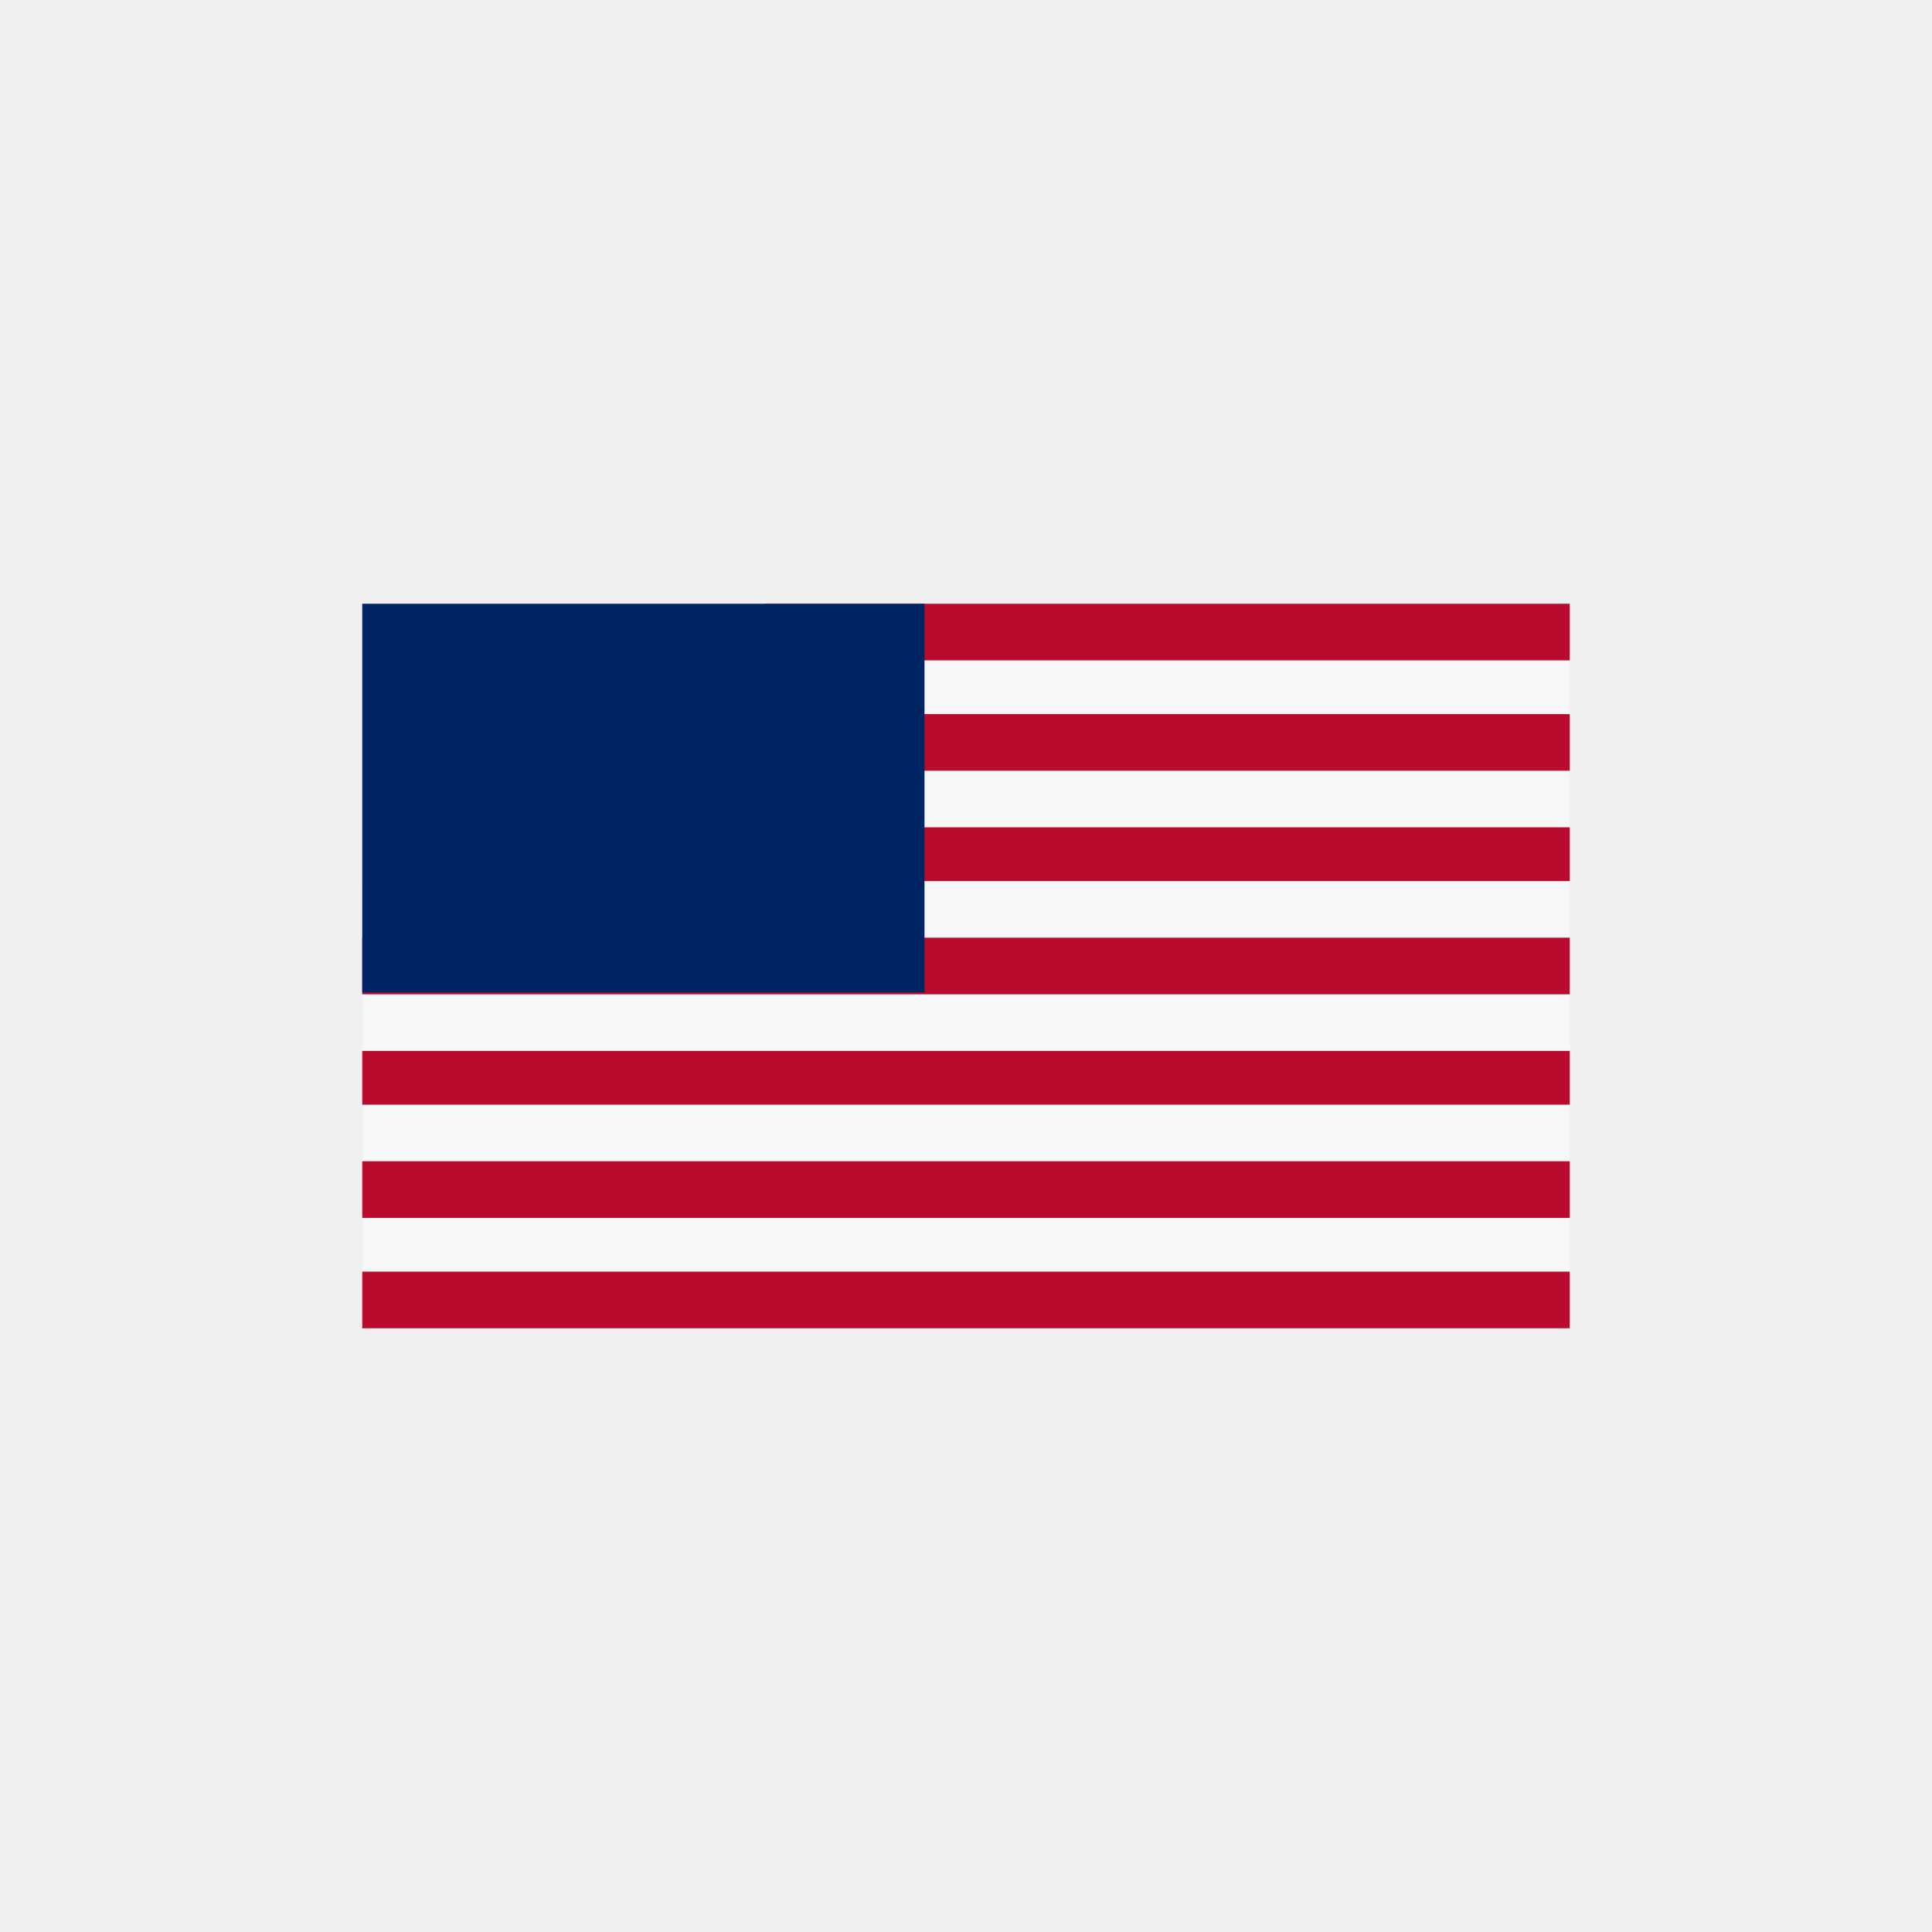
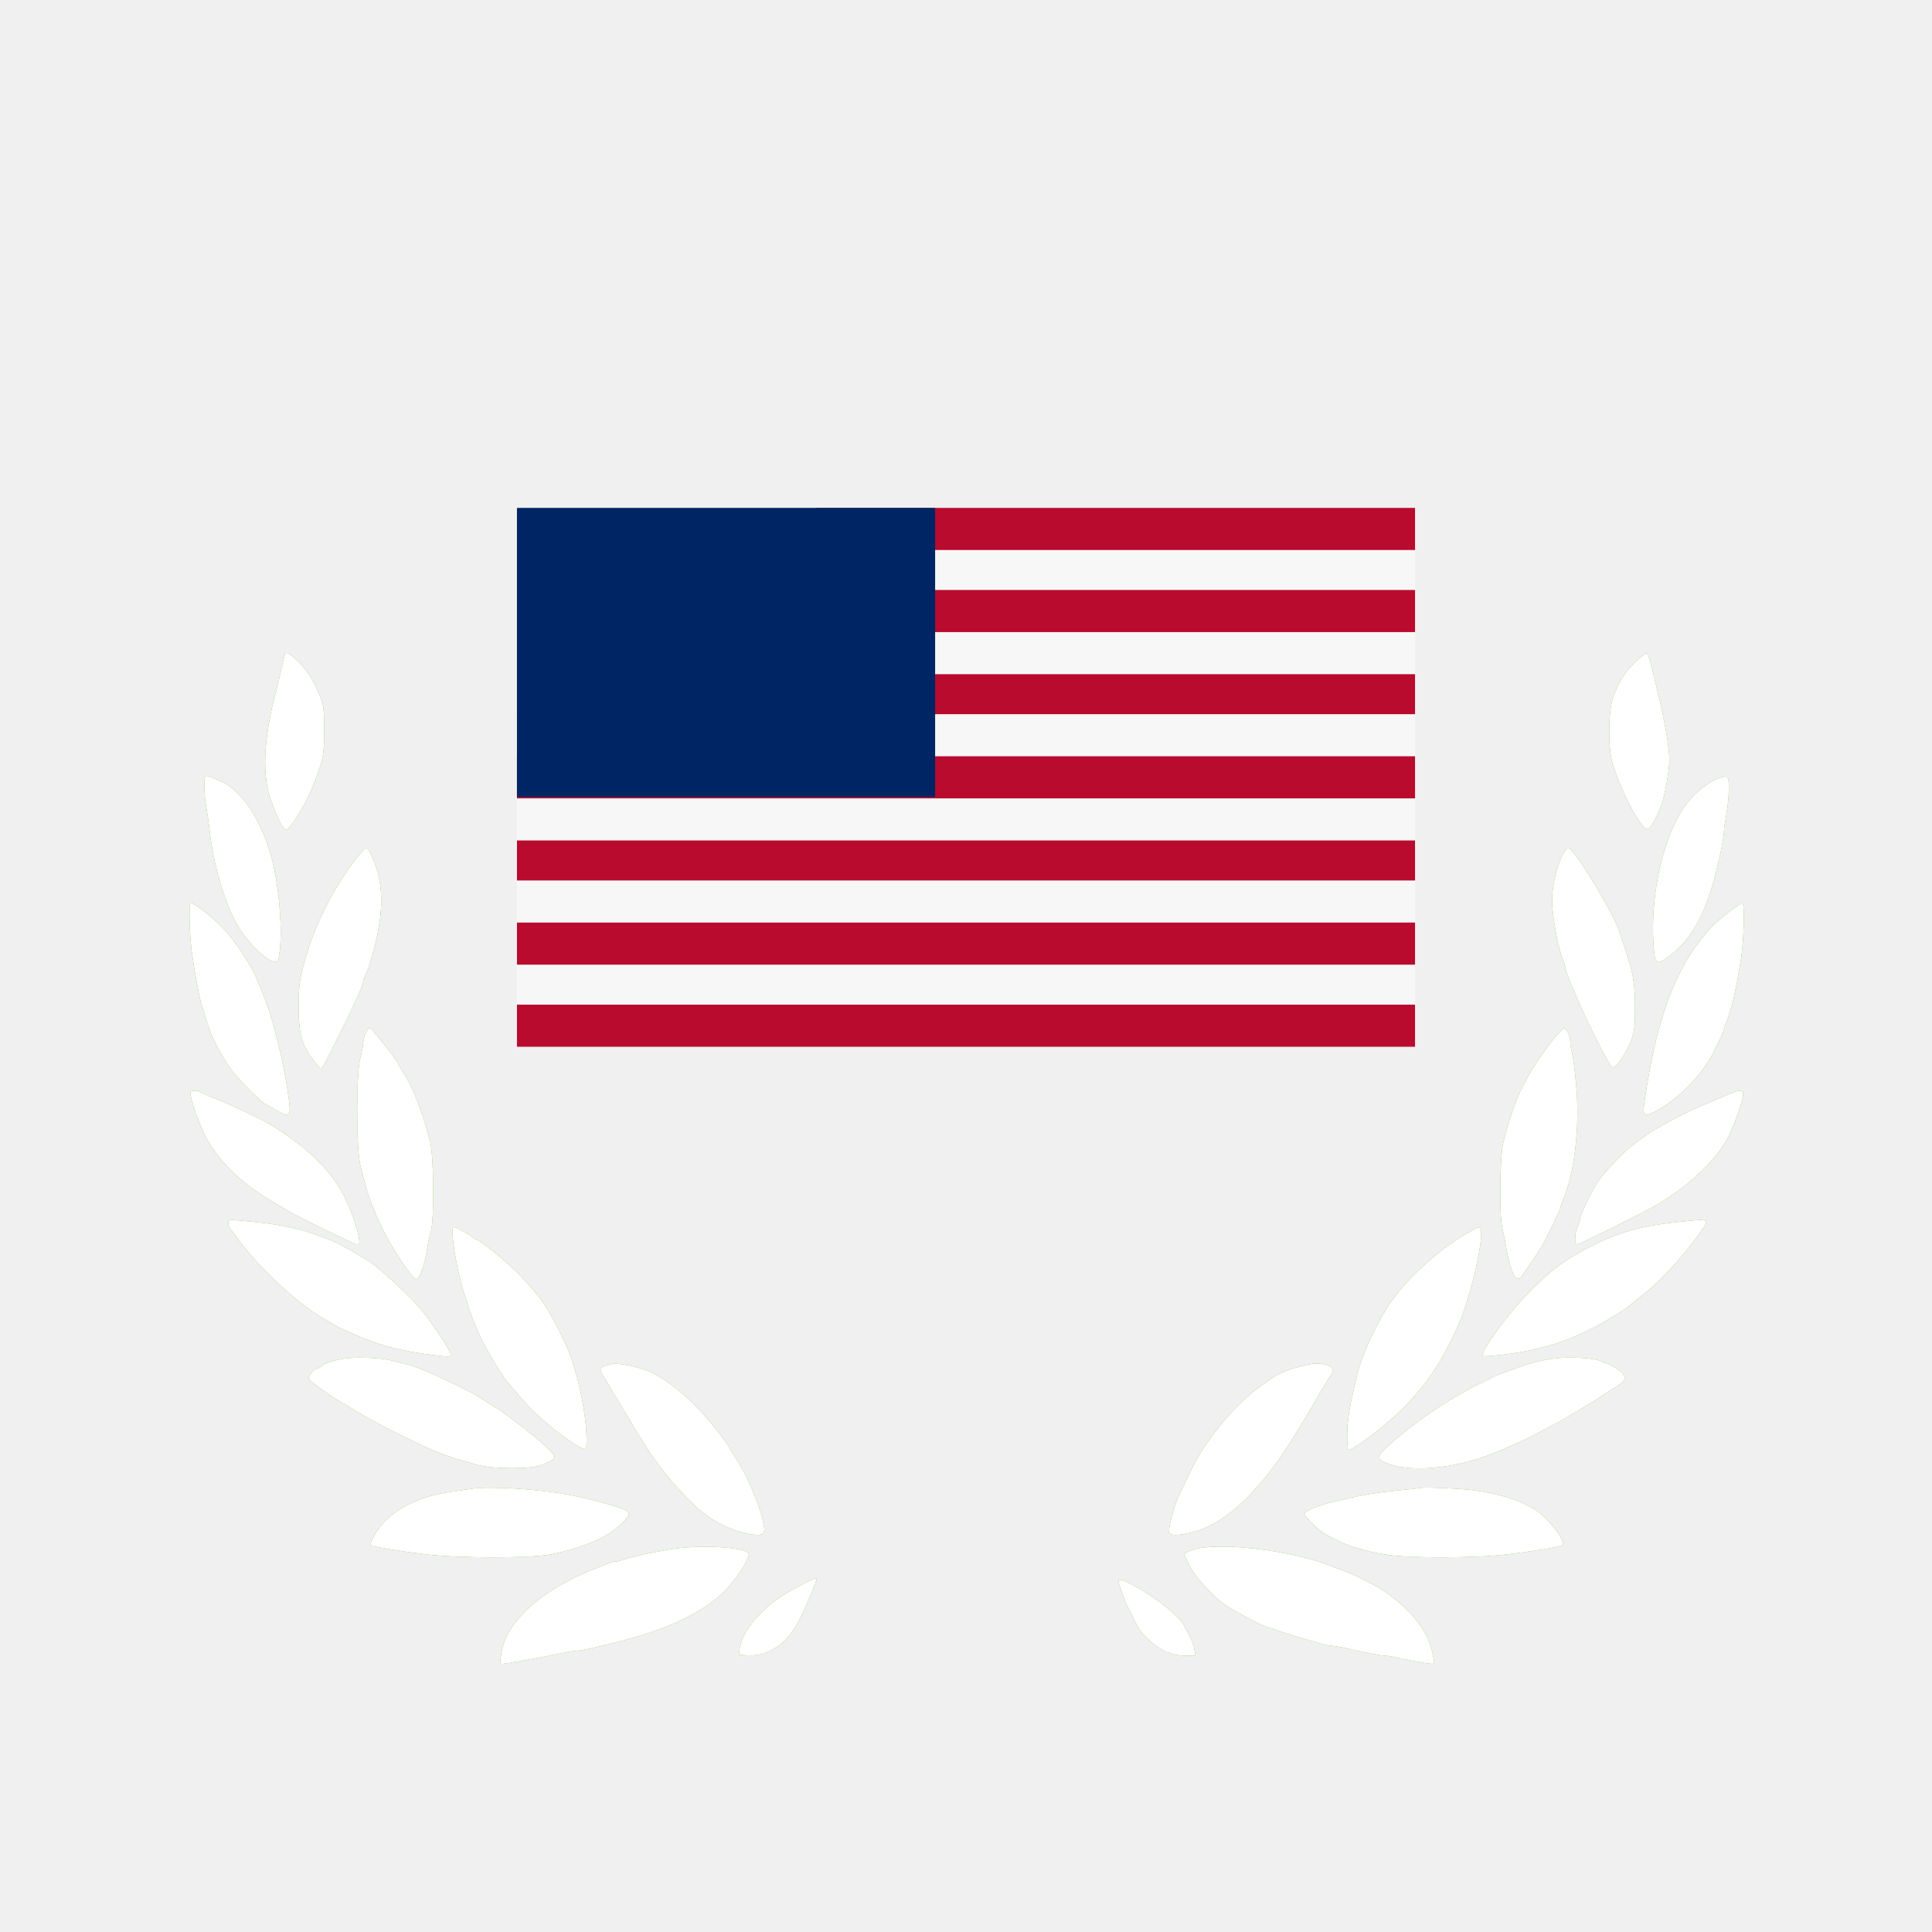
<svg xmlns="http://www.w3.org/2000/svg" width="512" height="512" viewBox="0 0 512 512" fill="none">
-   <rect x="202.667" y="175" width="213.333" height="14.25" fill="#F7F7F7" />
-   <rect x="202.667" y="204.25" width="213.333" height="15" fill="#F7F7F7" />
-   <rect x="96" y="233.5" width="320" height="15" fill="#F7F7F7" />
-   <rect x="96" y="292.75" width="320" height="15" fill="#F7F7F7" />
-   <rect x="96" y="263.5" width="320" height="15" fill="#F7F7F7" />
-   <rect x="96" y="322.75" width="320" height="14.25" fill="#F7F7F7" />
-   <rect x="202.667" y="160" width="213.333" height="15" fill="#B90B2E" />
-   <rect x="202.667" y="189.25" width="213.333" height="15" fill="#B90B2E" />
-   <rect x="202.667" y="219.25" width="213.333" height="14.25" fill="#B90B2E" />
-   <rect x="96" y="278.5" width="320" height="14.25" fill="#B90B2E" />
-   <rect x="96" y="248.5" width="320" height="15" fill="#B90B2E" />
-   <rect x="96" y="307.75" width="320" height="15" fill="#B90B2E" />
-   <rect x="96" y="337" width="320" height="15" fill="#B90B2E" />
-   <rect x="96" y="160" width="149" height="103" fill="#002564" />
+   <rect x="216.333" y="145.756" width="158.667" height="10.598" fill="#F7F7F7" />
+   <rect x="216.333" y="167.511" width="158.667" height="11.156" fill="#F7F7F7" />
+   <rect x="137" y="189.266" width="238" height="11.156" fill="#F7F7F7" />
+   <rect x="137" y="233.333" width="238" height="11.156" fill="#F7F7F7" />
+   <rect x="137" y="211.578" width="238" height="11.156" fill="#F7F7F7" />
+   <rect x="137" y="255.645" width="238" height="10.598" fill="#F7F7F7" />
+   <rect x="216.333" y="134.6" width="158.667" height="11.156" fill="#B90B2E" />
+   <rect x="216.333" y="156.355" width="158.667" height="11.156" fill="#B90B2E" />
+   <rect x="216.333" y="178.667" width="158.667" height="10.598" fill="#B90B2E" />
+   <rect x="137" y="222.734" width="238" height="10.598" fill="#B90B2E" />
+   <rect x="137" y="200.422" width="238" height="11.156" fill="#B90B2E" />
+   <rect x="137" y="244.489" width="238" height="11.156" fill="#B90B2E" />
+   <rect x="137" y="266.244" width="238" height="11.156" fill="#B90B2E" />
+   <rect x="137" y="134.6" width="110.819" height="76.606" fill="#002564" />
+   <path d="M75.467 173.521C75.379 173.828 74.941 175.579 74.547 177.374C74.153 179.169 73.584 181.621 73.234 182.847C69.775 195.852 69.337 205.572 71.964 212.491C73.934 217.832 75.029 219.803 75.861 219.803C76.912 219.847 81.203 212.885 82.954 208.243C85.756 201.019 85.888 200.362 85.888 193.531C85.931 186.657 85.844 186.35 82.954 180.527C82.078 178.819 80.59 176.805 79.057 175.36C76.561 172.952 75.729 172.558 75.467 173.521Z" fill="#5CA904" />
+   <path d="M75.467 173.521C75.379 173.828 74.941 175.579 74.547 177.374C74.153 179.169 73.584 181.621 73.234 182.847C69.775 195.852 69.337 205.572 71.964 212.491C73.934 217.832 75.029 219.803 75.861 219.803C76.912 219.847 81.203 212.885 82.954 208.243C85.756 201.019 85.888 200.362 85.888 193.531C85.931 186.657 85.844 186.35 82.954 180.527C82.078 178.819 80.59 176.805 79.057 175.36C76.561 172.952 75.729 172.558 75.467 173.521Z" fill="white" />
+   <path d="M433.992 174.835C430.664 177.987 428.913 180.614 427.468 184.905C426.198 188.583 426.111 198.085 427.293 202.113C429.526 209.776 434.999 220.022 436.663 219.715C437.276 219.628 439.027 216.563 440.166 213.717C441.129 211.221 442.399 204.303 442.399 201.457C442.399 198.085 441.129 190.641 439.115 182.629C438.809 181.315 438.152 178.644 437.714 176.761C437.232 174.835 436.707 173.215 436.444 173.127C436.225 173.039 435.13 173.828 433.992 174.835Z" fill="#5CA904" />
+   <path d="M433.992 174.835C430.664 177.987 428.913 180.614 427.468 184.905C426.198 188.583 426.111 198.085 427.293 202.113C429.526 209.776 434.999 220.022 436.663 219.715C437.276 219.628 439.027 216.563 440.166 213.717C441.129 211.221 442.399 204.303 442.399 201.457C442.399 198.085 441.129 190.641 439.115 182.629C438.809 181.315 438.152 178.644 437.714 176.761C437.232 174.835 436.707 173.215 436.444 173.127C436.225 173.039 435.13 173.828 433.992 174.835Z" fill="white" />
+   <path d="M54.449 205.704C54.011 206.142 54.143 211.177 54.624 213.76C54.887 215.074 55.281 217.701 55.5 219.628C56.464 228.429 59.003 237.536 62.243 243.929C64.739 248.921 70.475 254.832 72.883 254.875C73.715 254.875 73.847 254.569 74.153 251.898C74.854 245.155 73.847 233.946 71.832 226.852C69.162 217.263 64.126 209.645 58.916 207.236C55.807 205.835 54.712 205.441 54.449 205.704Z" fill="#5CA904" />
+   <path d="M54.449 205.704C54.011 206.142 54.143 211.177 54.624 213.76C54.887 215.074 55.281 217.701 55.5 219.628C56.464 228.429 59.003 237.536 62.243 243.929C64.739 248.921 70.475 254.832 72.883 254.875C73.715 254.875 73.847 254.569 74.153 251.898C74.854 245.155 73.847 233.946 71.832 226.852C69.162 217.263 64.126 209.645 58.916 207.236C55.807 205.835 54.712 205.441 54.449 205.704Z" fill="white" />
+   <path d="M455.973 206.098C452.163 207.324 447.96 211.046 445.333 215.424C440.166 224.138 437.276 238.587 438.239 250.935C438.59 255.401 438.984 255.751 441.655 253.912C447.96 249.533 451.857 242.703 454.79 231.012C456.017 226.239 456.848 221.817 456.848 220.503C456.848 219.759 457.155 217.657 457.505 215.774C457.856 213.892 458.162 210.87 458.162 209.075C458.162 205.66 457.987 205.441 455.973 206.098Z" fill="#5CA904" />
+   <path d="M455.973 206.098C452.163 207.324 447.96 211.046 445.333 215.424C440.166 224.138 437.276 238.587 438.239 250.935C438.59 255.401 438.984 255.751 441.655 253.912C447.96 249.533 451.857 242.703 454.79 231.012C456.017 226.239 456.848 221.817 456.848 220.503C456.848 219.759 457.155 217.657 457.505 215.774C457.856 213.892 458.162 210.87 458.162 209.075C458.162 205.66 457.987 205.441 455.973 206.098Z" fill="white" />
+   <path d="M94.689 227.159C88.909 234.427 83.567 244.761 81.203 253.124C79.364 259.517 79.145 260.962 79.145 266.741C79.145 274.229 79.977 277.031 83.479 281.541C84.881 283.336 85.012 283.38 85.581 282.636C86.194 281.804 93.156 267.705 94.382 264.946C94.732 264.114 95.302 262.844 95.608 262.188C95.958 261.487 96.221 260.655 96.221 260.261C96.221 259.911 96.484 259.079 96.834 258.466C97.491 257.196 98.367 254.394 99.418 250.278C101.125 243.622 101.475 237.492 100.425 232.545C99.812 229.48 97.754 224.663 97.053 224.663C96.834 224.663 95.783 225.802 94.689 227.159Z" fill="#5CA904" />
+   <path d="M94.689 227.159C88.909 234.427 83.567 244.761 81.203 253.124C79.364 259.517 79.145 260.962 79.145 266.741C79.145 274.229 79.977 277.031 83.479 281.541C84.881 283.336 85.012 283.38 85.581 282.636C86.194 281.804 93.156 267.705 94.382 264.946C94.732 264.114 95.302 262.844 95.608 262.188C95.958 261.487 96.221 260.655 96.221 260.261C96.221 259.911 96.484 259.079 96.834 258.466C97.491 257.196 98.367 254.394 99.418 250.278C101.125 243.622 101.475 237.492 100.425 232.545C99.812 229.48 97.754 224.663 97.053 224.663C96.834 224.663 95.783 225.802 94.689 227.159Z" fill="white" />
+   <path d="M414.507 225.845C412.8 228.429 411.311 234.515 411.311 238.675C411.355 242.878 412.887 251.197 414.201 254.35C414.551 255.138 414.814 256.058 414.814 256.408C414.814 256.758 415.077 257.678 415.427 258.466C415.777 259.254 416.478 261.005 417.003 262.319C419.63 268.887 426.636 282.898 427.293 282.898C428.475 282.898 431.19 278.826 432.503 275.104C433.16 273.265 433.335 271.47 433.292 266.873C433.292 260.655 432.766 257.634 430.708 251.591C430.095 249.884 429.482 247.913 429.263 247.213C427.687 242.09 417.091 224.663 415.514 224.663C415.383 224.663 414.901 225.189 414.507 225.845Z" fill="#5CA904" />
+   <path d="M414.507 225.845C412.8 228.429 411.311 234.515 411.311 238.675C411.355 242.878 412.887 251.197 414.201 254.35C414.551 255.138 414.814 256.058 414.814 256.408C414.814 256.758 415.077 257.678 415.427 258.466C415.777 259.254 416.478 261.005 417.003 262.319C419.63 268.887 426.636 282.898 427.293 282.898C428.475 282.898 431.19 278.826 432.503 275.104C433.16 273.265 433.335 271.47 433.292 266.873C433.292 260.655 432.766 257.634 430.708 251.591C430.095 249.884 429.482 247.913 429.263 247.213C427.687 242.09 417.091 224.663 415.514 224.663C415.383 224.663 414.901 225.189 414.507 225.845Z" fill="white" />
+   <path d="M50.509 239.463C49.983 239.944 50.246 248.526 50.947 253.08C51.778 258.947 52.785 264.158 53.574 266.697C54.712 270.507 55.938 274.185 56.332 274.929C58.303 278.826 58.959 280.008 60.579 282.504C62.55 285.482 69.205 292.225 70.957 292.969C71.482 293.232 72.752 293.932 73.803 294.545C76.517 296.122 77.043 295.771 76.693 292.663C75.948 285.131 72.927 271.864 70.519 265.603C70.168 264.64 69.555 263.063 69.162 262.1C68.373 260.042 67.06 257.196 66.315 255.97C63.25 250.891 61.455 248.483 58.828 245.724C55.763 242.571 50.99 238.937 50.509 239.463Z" fill="#5CA904" />
+   <path d="M50.509 239.463C49.983 239.944 50.246 248.526 50.947 253.08C51.778 258.947 52.785 264.158 53.574 266.697C54.712 270.507 55.938 274.185 56.332 274.929C58.303 278.826 58.959 280.008 60.579 282.504C62.55 285.482 69.205 292.225 70.957 292.969C71.482 293.232 72.752 293.932 73.803 294.545C76.517 296.122 77.043 295.771 76.693 292.663C75.948 285.131 72.927 271.864 70.519 265.603C70.168 264.64 69.555 263.063 69.162 262.1C68.373 260.042 67.06 257.196 66.315 255.97C63.25 250.891 61.455 248.483 58.828 245.724C55.763 242.571 50.99 238.937 50.509 239.463Z" fill="white" />
+   <path d="M458.6 241.389C454.703 244.323 452.82 246.206 450.062 249.884C444.544 257.152 440.472 267.354 437.845 280.271C436.882 285 435.919 290.648 435.656 293.1C435.349 295.859 435.919 296.034 439.203 294.239C444.457 291.349 449.755 286.138 453.214 280.49C454.134 279.001 456.848 273.265 456.848 272.828C456.848 272.609 457.111 271.777 457.461 270.989C458.819 267.836 460.264 261.531 461.446 253.693C462.146 249.052 462.365 239.725 461.796 239.419C461.577 239.288 460.176 240.207 458.6 241.389Z" fill="#5CA904" />
+   <path d="M458.6 241.389C454.703 244.323 452.82 246.206 450.062 249.884C444.544 257.152 440.472 267.354 437.845 280.271C436.882 285 435.919 290.648 435.656 293.1C435.349 295.859 435.919 296.034 439.203 294.239C444.457 291.349 449.755 286.138 453.214 280.49C454.134 279.001 456.848 273.265 456.848 272.828C456.848 272.609 457.111 271.777 457.461 270.989C458.819 267.836 460.264 261.531 461.446 253.693C462.146 249.052 462.365 239.725 461.796 239.419C461.577 239.288 460.176 240.207 458.6 241.389Z" fill="white" />
+   <path d="M96.878 273.878C96.528 274.71 96.221 275.936 96.221 276.593C96.221 277.206 95.871 278.958 95.477 280.446C94.382 284.562 94.382 304.135 95.477 308.732C97.403 316.57 98.323 319.153 101.038 324.933C103.665 330.537 109.226 338.944 110.276 338.944C111.24 338.944 112.466 335.485 113.298 330.406C113.473 329.18 113.867 327.341 114.217 326.246C115.093 323.094 114.961 306.236 113.998 302.602C111.765 294.064 109.532 288.372 106.73 283.993C106.248 283.249 105.679 282.285 105.46 281.804C104.759 280.359 98.673 272.696 98.06 272.477C97.754 272.39 97.228 273.003 96.878 273.878Z" fill="#5CA904" />
+   <path d="M96.878 273.878C96.528 274.71 96.221 275.936 96.221 276.593C96.221 277.206 95.871 278.958 95.477 280.446C94.382 284.562 94.382 304.135 95.477 308.732C97.403 316.57 98.323 319.153 101.038 324.933C103.665 330.537 109.226 338.944 110.276 338.944C111.24 338.944 112.466 335.485 113.298 330.406C113.473 329.18 113.867 327.341 114.217 326.246C115.093 323.094 114.961 306.236 113.998 302.602C111.765 294.064 109.532 288.372 106.73 283.993C106.248 283.249 105.679 282.285 105.46 281.804C104.759 280.359 98.673 272.696 98.06 272.477C97.754 272.39 97.228 273.003 96.878 273.878Z" fill="white" />
+   <path d="M411.399 275.761C408.771 279.045 405.093 284.65 404.261 286.576C404.043 287.058 403.692 287.802 403.473 288.153C401.897 290.824 399.795 296.954 398.35 302.996C397.431 306.937 397.3 322.568 398.175 325.809C398.482 326.903 398.876 328.874 399.095 330.187C399.708 334.216 400.978 338.156 401.766 338.682C402.379 339.032 402.685 338.944 403.211 338.288C404.043 337.193 407.852 331.545 408.509 330.406C409.691 328.392 413.5 320.598 413.5 320.16C413.5 319.897 413.763 319.066 414.113 318.277C417.31 310.746 418.711 298.705 417.704 287.496C417.353 283.643 416.828 279.79 416.609 278.958C416.346 278.126 416.127 276.856 416.127 276.112C416.127 274.667 415.296 272.784 414.551 272.521C414.288 272.434 412.844 273.878 411.399 275.761Z" fill="#5CA904" />
+   <path d="M411.399 275.761C408.771 279.045 405.093 284.65 404.261 286.576C404.043 287.058 403.692 287.802 403.473 288.153C401.897 290.824 399.795 296.954 398.35 302.996C397.431 306.937 397.3 322.568 398.175 325.809C398.482 326.903 398.876 328.874 399.095 330.187C399.708 334.216 400.978 338.156 401.766 338.682C402.379 339.032 402.685 338.944 403.211 338.288C404.043 337.193 407.852 331.545 408.509 330.406C409.691 328.392 413.5 320.598 413.5 320.16C413.5 319.897 413.763 319.066 414.113 318.277C417.31 310.746 418.711 298.705 417.704 287.496C417.353 283.643 416.828 279.79 416.609 278.958C416.346 278.126 416.127 276.856 416.127 276.112C416.127 274.667 415.296 272.784 414.551 272.521C414.288 272.434 412.844 273.878 411.399 275.761Z" fill="white" />
+   <path d="M50.509 289.379C50.115 289.992 51.997 295.859 53.88 299.975C56.989 306.849 63.688 313.549 72.445 318.584C74.328 319.679 76.167 320.773 76.517 320.992C79.32 322.656 93.857 329.749 94.513 329.749C95.258 329.749 95.346 329.53 95.126 328.085C94.645 325.239 93.55 322.043 91.536 317.708C88.296 310.659 81.378 303.872 71.482 297.917C69.205 296.56 61.192 292.794 57.252 291.218C55.938 290.736 54.274 289.992 53.617 289.641C52.216 288.941 50.859 288.853 50.509 289.379Z" fill="#5CA904" />
+   <path d="M50.509 289.379C50.115 289.992 51.997 295.859 53.88 299.975C56.989 306.849 63.688 313.549 72.445 318.584C74.328 319.679 76.167 320.773 76.517 320.992C79.32 322.656 93.857 329.749 94.513 329.749C95.258 329.749 95.346 329.53 95.126 328.085C94.645 325.239 93.55 322.043 91.536 317.708C88.296 310.659 81.378 303.872 71.482 297.917C69.205 296.56 61.192 292.794 57.252 291.218C55.938 290.736 54.274 289.992 53.617 289.641C52.216 288.941 50.859 288.853 50.509 289.379Z" fill="white" />
+   <path d="M458.6 289.773C457.768 290.167 456.41 290.736 455.666 291.043C452.426 292.4 451.069 292.969 449.711 293.538C447.61 294.458 442.311 297.173 440.604 298.18C439.772 298.705 438.809 299.231 438.458 299.406C437.845 299.668 436.444 300.675 432.547 303.565C430.139 305.404 424.885 310.965 423.352 313.33C421.644 316.044 418.755 322.043 418.755 322.919C418.755 323.225 418.448 324.232 418.098 325.064C417.222 327.122 417.222 329.749 418.054 329.749C418.579 329.749 434.649 321.78 438.458 319.635C446.471 315.081 453.608 308.688 457.155 302.821C459.344 299.231 462.453 290.386 461.884 289.466C461.49 288.853 460.395 288.985 458.6 289.773Z" fill="#5CA904" />
+   <path d="M458.6 289.773C457.768 290.167 456.41 290.736 455.666 291.043C452.426 292.4 451.069 292.969 449.711 293.538C447.61 294.458 442.311 297.173 440.604 298.18C439.772 298.705 438.809 299.231 438.458 299.406C437.845 299.668 436.444 300.675 432.547 303.565C430.139 305.404 424.885 310.965 423.352 313.33C421.644 316.044 418.755 322.043 418.755 322.919C418.755 323.225 418.448 324.232 418.098 325.064C417.222 327.122 417.222 329.749 418.054 329.749C418.579 329.749 434.649 321.78 438.458 319.635C446.471 315.081 453.608 308.688 457.155 302.821C459.344 299.231 462.453 290.386 461.884 289.466C461.49 288.853 460.395 288.985 458.6 289.773Z" fill="white" />
+   <path d="M60.579 323.576C60.317 323.97 60.711 325.415 61.149 325.809C61.28 325.94 61.893 326.728 62.506 327.56C67.848 335.223 78.225 345.031 85.494 349.278C86.676 349.978 88.077 350.767 88.559 351.073C89.04 351.38 89.872 351.817 90.442 352.08C91.011 352.299 92.456 352.956 93.725 353.525C100.118 356.459 106.204 358.035 114.611 359.086C119.34 359.655 119.428 359.655 119.428 358.867C119.428 357.991 114.874 351.073 111.765 347.264C108.306 343.06 99.067 334.653 96.659 333.559C96.309 333.384 95.433 332.858 94.689 332.377C92.806 331.194 88.296 328.83 87.026 328.436C86.413 328.217 84.881 327.648 83.567 327.166C79.977 325.809 74.635 324.626 69.512 324.057C61.324 323.181 60.842 323.138 60.579 323.576Z" fill="#5CA904" />
+   <path d="M60.579 323.576C60.317 323.97 60.711 325.415 61.149 325.809C61.28 325.94 61.893 326.728 62.506 327.56C67.848 335.223 78.225 345.031 85.494 349.278C86.676 349.978 88.077 350.767 88.559 351.073C89.04 351.38 89.872 351.817 90.442 352.08C91.011 352.299 92.456 352.956 93.725 353.525C100.118 356.459 106.204 358.035 114.611 359.086C119.34 359.655 119.428 359.655 119.428 358.867C119.428 357.991 114.874 351.073 111.765 347.264C108.306 343.06 99.067 334.653 96.659 333.559C96.309 333.384 95.433 332.858 94.689 332.377C92.806 331.194 88.296 328.83 87.026 328.436C86.413 328.217 84.881 327.648 83.567 327.166C79.977 325.809 74.635 324.626 69.512 324.057C61.324 323.181 60.842 323.138 60.579 323.576Z" fill="white" />
+   <path d="M448.529 323.444C436.05 324.583 430.27 326.027 422.038 330.056C415.777 333.165 411.661 336.054 406.407 341.265C400.189 347.351 392.045 358.341 393.008 359.349C393.359 359.655 401.065 358.779 404.962 357.947C411.836 356.502 415.821 355.101 422.257 351.861C425.147 350.416 431.277 346.651 431.89 345.95C432.022 345.819 432.985 345.031 434.08 344.199C438.721 340.696 444.588 334.61 448.923 328.874C452.295 324.364 452.601 323.751 451.769 323.444C451.375 323.313 450.85 323.225 450.587 323.269C450.28 323.269 449.361 323.4 448.529 323.444Z" fill="#5CA904" />
+   <path d="M448.529 323.444C436.05 324.583 430.27 326.027 422.038 330.056C415.777 333.165 411.661 336.054 406.407 341.265C400.189 347.351 392.045 358.341 393.008 359.349C393.359 359.655 401.065 358.779 404.962 357.947C411.836 356.502 415.821 355.101 422.257 351.861C425.147 350.416 431.277 346.651 431.89 345.95C432.022 345.819 432.985 345.031 434.08 344.199C438.721 340.696 444.588 334.61 448.923 328.874C452.295 324.364 452.601 323.751 451.769 323.444C451.375 323.313 450.85 323.225 450.587 323.269C450.28 323.269 449.361 323.4 448.529 323.444Z" fill="white" />
+   <path d="M120.128 325.239C119.296 326.115 121.135 337.193 122.974 342.666C123.237 343.367 123.631 344.549 123.806 345.293C124.594 348.052 127.046 354.094 128.185 356.021C128.404 356.371 129.061 357.597 129.674 358.736C131.075 361.319 133.658 365.347 134.402 366.135C134.709 366.486 135.847 367.843 136.942 369.157C140.839 373.886 146.444 378.921 151.873 382.424C154.456 384.131 155.288 384.394 155.376 383.475C155.901 377.432 153.537 364.909 150.472 357.553C149.509 355.189 146.969 350.154 146.137 348.796C145.655 348.052 145.13 347.176 144.955 346.826C144.254 345.25 140.445 340.652 137.205 337.368C133.965 334.128 126.915 328.436 126.171 328.436C125.996 328.436 125.514 328.173 125.164 327.823C123.981 326.816 120.391 324.977 120.128 325.239Z" fill="#5CA904" />
+   <path d="M120.128 325.239C119.296 326.115 121.135 337.193 122.974 342.666C123.237 343.367 123.631 344.549 123.806 345.293C124.594 348.052 127.046 354.094 128.185 356.021C128.404 356.371 129.061 357.597 129.674 358.736C131.075 361.319 133.658 365.347 134.402 366.135C134.709 366.486 135.847 367.843 136.942 369.157C140.839 373.886 146.444 378.921 151.873 382.424C154.456 384.131 155.288 384.394 155.376 383.475C155.901 377.432 153.537 364.909 150.472 357.553C149.509 355.189 146.969 350.154 146.137 348.796C145.655 348.052 145.13 347.176 144.955 346.826C144.254 345.25 140.445 340.652 137.205 337.368C133.965 334.128 126.915 328.436 126.171 328.436C125.996 328.436 125.514 328.173 125.164 327.823C123.981 326.816 120.391 324.977 120.128 325.239Z" fill="white" />
+   <path d="M390.513 325.852C389.812 326.29 388.893 326.816 388.542 326.991C388.192 327.166 387.01 327.866 385.915 328.611C378.734 333.383 371.466 340.477 367.7 346.388C364.197 351.949 360.694 359.743 359.644 364.34C359.468 365.172 359.118 366.748 358.855 367.843C357.586 373.01 357.016 376.95 357.016 380.278C357.016 382.249 357.148 384 357.279 384.175C357.936 384.832 367.043 378.001 371.685 373.316C378.209 366.792 382.325 360.575 386.528 350.985C390.031 343.016 393.622 326.684 392.22 325.371C392.001 325.195 391.257 325.414 390.513 325.852Z" fill="#5CA904" />
+   <path d="M390.513 325.852C389.812 326.29 388.893 326.816 388.542 326.991C388.192 327.166 387.01 327.866 385.915 328.611C378.734 333.383 371.466 340.477 367.7 346.388C364.197 351.949 360.694 359.743 359.644 364.34C359.468 365.172 359.118 366.748 358.855 367.843C357.586 373.01 357.016 376.95 357.016 380.278C357.016 382.249 357.148 384 357.279 384.175C357.936 384.832 367.043 378.001 371.685 373.316C378.209 366.792 382.325 360.575 386.528 350.985C390.031 343.016 393.622 326.684 392.22 325.371C392.001 325.195 391.257 325.414 390.513 325.852Z" fill="white" />
+   <path d="M91.624 360.005C88.778 360.356 85.975 361.275 85.187 362.063C84.881 362.37 84.443 362.589 84.18 362.589C83.48 362.589 81.772 364.472 81.772 365.303C81.772 365.829 88.296 370.514 90.967 371.915C91.317 372.09 92.237 372.616 92.937 373.097C93.682 373.579 94.645 374.148 95.127 374.411C95.608 374.674 97.184 375.549 98.629 376.381C101.782 378.22 111.853 383.168 114.611 384.263C115.706 384.701 117.195 385.27 117.895 385.576C118.64 385.883 120.303 386.452 121.617 386.802C122.931 387.196 125.208 387.809 126.652 388.247C130.549 389.342 140.839 389.386 143.51 388.247C146.487 387.021 146.794 386.846 146.925 386.102C147.1 385.226 141.408 380.191 134.403 375.112C132.914 374.017 131.6 373.097 131.513 373.097C131.381 373.097 130.155 372.353 128.754 371.434C126.039 369.595 125.645 369.376 120.435 366.836C114.568 363.902 109.532 361.888 107.168 361.407C106.555 361.275 105.197 360.925 104.103 360.618C101.607 359.874 95.039 359.568 91.624 360.005Z" fill="#5CA904" />
+   <path d="M91.624 360.005C88.778 360.356 85.975 361.275 85.187 362.063C84.881 362.37 84.443 362.589 84.18 362.589C83.48 362.589 81.772 364.472 81.772 365.303C81.772 365.829 88.296 370.514 90.967 371.915C91.317 372.09 92.237 372.616 92.937 373.097C93.682 373.579 94.645 374.148 95.127 374.411C95.608 374.674 97.184 375.549 98.629 376.381C101.782 378.22 111.853 383.168 114.611 384.263C115.706 384.701 117.195 385.27 117.895 385.576C118.64 385.883 120.303 386.452 121.617 386.802C122.931 387.196 125.208 387.809 126.652 388.247C130.549 389.342 140.839 389.386 143.51 388.247C146.487 387.021 146.794 386.846 146.925 386.102C147.1 385.226 141.408 380.191 134.403 375.112C132.914 374.017 131.6 373.097 131.513 373.097C131.381 373.097 130.155 372.353 128.754 371.434C126.039 369.595 125.645 369.376 120.435 366.836C114.568 363.902 109.532 361.888 107.168 361.407C106.555 361.275 105.197 360.925 104.103 360.618C101.607 359.874 95.039 359.568 91.624 360.005Z" fill="white" />
+   <path d="M412.406 359.962C409.034 360.312 405.356 361.231 401.678 362.633C400.365 363.114 398.744 363.683 398.131 363.902C397.518 364.077 396.643 364.428 396.161 364.69C395.723 364.953 393.84 365.873 392.045 366.748C383.945 370.689 374.487 377.126 367.744 383.3C364.767 386.058 364.767 386.715 367.744 387.853C374.75 390.48 386.835 389.035 397.956 384.263C400.715 383.037 405.444 380.891 406.057 380.541C406.407 380.322 408.29 379.359 410.216 378.352C412.143 377.388 414.332 376.162 415.033 375.725C415.777 375.243 416.74 374.674 417.222 374.411C417.704 374.148 418.711 373.579 419.411 373.097C420.156 372.616 421.032 372.09 421.382 371.915C421.732 371.74 423.265 370.777 424.797 369.726C426.33 368.675 427.643 367.843 427.775 367.843C427.906 367.843 428.563 367.405 429.263 366.88C431.19 365.479 430.971 364.34 428.431 362.676C427.205 361.932 426.023 361.275 425.76 361.275C425.498 361.275 424.753 361.012 424.097 360.662C422.608 359.918 416.39 359.524 412.406 359.962Z" fill="#5CA904" />
+   <path d="M412.406 359.962C409.034 360.312 405.356 361.231 401.678 362.633C400.365 363.114 398.744 363.683 398.131 363.902C397.518 364.077 396.643 364.428 396.161 364.69C395.723 364.953 393.84 365.873 392.045 366.748C383.945 370.689 374.487 377.126 367.744 383.3C364.767 386.058 364.767 386.715 367.744 387.853C374.75 390.48 386.835 389.035 397.956 384.263C400.715 383.037 405.444 380.891 406.057 380.541C406.407 380.322 408.29 379.359 410.216 378.352C412.143 377.388 414.332 376.162 415.033 375.725C415.777 375.243 416.74 374.674 417.222 374.411C417.704 374.148 418.711 373.579 419.411 373.097C420.156 372.616 421.032 372.09 421.382 371.915C421.732 371.74 423.265 370.777 424.797 369.726C426.33 368.675 427.643 367.843 427.775 367.843C427.906 367.843 428.563 367.405 429.263 366.88C431.19 365.479 430.971 364.34 428.431 362.676C427.205 361.932 426.023 361.275 425.76 361.275C425.498 361.275 424.753 361.012 424.097 360.662C422.608 359.918 416.39 359.524 412.406 359.962Z" fill="white" />
+   <path d="M162.119 361.494C161.9 361.582 161.156 361.757 160.499 361.888C158.923 362.238 158.923 363.333 160.411 365.522C161.024 366.442 161.725 367.58 161.944 368.062C162.163 368.544 162.732 369.507 163.214 370.251C163.695 370.952 164.264 371.959 164.527 372.441C164.79 372.922 165.359 373.885 165.841 374.63C166.322 375.33 166.892 376.338 167.154 376.819C167.417 377.301 167.942 378.22 168.38 378.877C168.774 379.534 169.913 381.285 170.832 382.818C175.123 389.692 181.91 397.486 186.858 401.296C189.879 403.616 194.17 405.63 197.629 406.331C201.088 407.075 202.358 406.856 202.533 405.587C202.752 404.229 201.176 399.019 199.337 394.771C197.629 390.831 196.754 389.211 194.652 385.883C193.951 384.832 193.426 383.912 193.426 383.781C193.426 383.65 191.981 381.636 190.186 379.315C184.669 372.09 177.619 365.916 172.19 363.508C169.3 362.238 163.433 361.056 162.119 361.494Z" fill="#5CA904" />
+   <path d="M162.119 361.494C161.9 361.582 161.156 361.757 160.499 361.888C158.923 362.238 158.923 363.333 160.411 365.522C161.024 366.442 161.725 367.58 161.944 368.062C162.163 368.544 162.732 369.507 163.214 370.251C163.695 370.952 164.264 371.959 164.527 372.441C164.79 372.922 165.359 373.885 165.841 374.63C166.322 375.33 166.892 376.338 167.154 376.819C167.417 377.301 167.942 378.22 168.38 378.877C168.774 379.534 169.913 381.285 170.832 382.818C175.123 389.692 181.91 397.486 186.858 401.296C189.879 403.616 194.17 405.63 197.629 406.331C201.088 407.075 202.358 406.856 202.533 405.587C202.752 404.229 201.176 399.019 199.337 394.771C197.629 390.831 196.754 389.211 194.652 385.883C193.951 384.832 193.426 383.912 193.426 383.781C193.426 383.65 191.981 381.636 190.186 379.315C184.669 372.09 177.619 365.916 172.19 363.508C169.3 362.238 163.433 361.056 162.119 361.494Z" fill="white" />
+   <path d="M344.537 362.151C339.94 363.333 338.626 363.99 333.591 367.712C327.899 371.871 321.812 378.877 317.303 386.452C316.383 387.985 312.486 396.041 311.786 397.836C310.691 400.682 309.596 405.368 309.859 406.112C310.209 406.944 312.004 406.988 315.42 406.2C323.827 404.36 332.628 396.523 341.341 383.168C343.136 380.41 348.828 371.039 349.266 370.032C349.441 369.682 349.967 368.763 350.449 368.062C350.93 367.318 351.456 366.442 351.631 366.092C351.762 365.741 352.244 364.997 352.682 364.428C353.732 363.07 353.338 362.282 351.412 361.713C349.266 361.144 348.172 361.188 344.537 362.151Z" fill="#5CA904" />
+   <path d="M344.537 362.151C339.94 363.333 338.626 363.99 333.591 367.712C327.899 371.871 321.812 378.877 317.303 386.452C316.383 387.985 312.486 396.041 311.786 397.836C310.691 400.682 309.596 405.368 309.859 406.112C310.209 406.944 312.004 406.988 315.42 406.2C323.827 404.36 332.628 396.523 341.341 383.168C343.136 380.41 348.828 371.039 349.266 370.032C349.441 369.682 349.967 368.763 350.449 368.062C350.93 367.318 351.456 366.442 351.631 366.092C351.762 365.741 352.244 364.997 352.682 364.428C353.732 363.07 353.338 362.282 351.412 361.713C349.266 361.144 348.172 361.188 344.537 362.151Z" fill="white" />
+   <path d="M124.901 394.552C123.456 394.771 120.916 395.165 119.209 395.384C109.05 396.873 101.388 401.646 98.542 408.214C98.235 408.87 98.148 409.483 98.323 409.571C98.936 409.921 106.686 411.191 112.641 411.892C121.398 412.986 140.927 412.986 146.137 411.892C154.5 410.184 160.762 407.513 164.44 404.054C166.892 401.69 167.198 400.945 165.885 400.288C164.089 399.281 156.427 397.223 150.735 396.129C142.547 394.596 129.805 393.808 124.901 394.552Z" fill="#5CA904" />
+   <path d="M124.901 394.552C123.456 394.771 120.916 395.165 119.209 395.384C109.05 396.873 101.388 401.646 98.542 408.214C98.235 408.87 98.148 409.483 98.323 409.571C98.936 409.921 106.686 411.191 112.641 411.892C121.398 412.986 140.927 412.986 146.137 411.892C154.5 410.184 160.762 407.513 164.44 404.054C166.892 401.69 167.198 400.945 165.885 400.288C164.089 399.281 156.427 397.223 150.735 396.129C142.547 394.596 129.805 393.808 124.901 394.552Z" fill="white" />
+   <path d="M376.282 394.334C375.932 394.421 373.261 394.728 370.371 394.99C365.38 395.472 360.957 396.173 356.579 397.267C355.484 397.53 353.908 397.88 353.076 398.055C349.66 398.844 345.632 400.507 345.632 401.164C345.632 401.733 348.741 404.886 350.667 406.2C352.375 407.338 356.841 409.483 358.549 409.921C359.293 410.096 360.476 410.447 361.176 410.666C361.92 410.928 364.372 411.498 366.649 411.892C372.385 412.986 390.951 412.986 399.708 411.892C406.757 411.06 413.588 409.878 414.069 409.483C415.208 408.476 409.603 401.427 406.319 399.807C405.356 399.281 404.218 398.712 403.867 398.537C401.59 397.223 396.03 395.691 390.951 394.99C387.316 394.509 377.421 394.027 376.282 394.334Z" fill="#5CA904" />
+   <path d="M376.282 394.334C375.932 394.421 373.261 394.728 370.371 394.99C365.38 395.472 360.957 396.173 356.579 397.267C355.484 397.53 353.908 397.88 353.076 398.055C349.66 398.844 345.632 400.507 345.632 401.164C345.632 401.733 348.741 404.886 350.667 406.2C352.375 407.338 356.841 409.483 358.549 409.921C359.293 410.096 360.476 410.447 361.176 410.666C361.92 410.928 364.372 411.498 366.649 411.892C372.385 412.986 390.951 412.986 399.708 411.892C406.757 411.06 413.588 409.878 414.069 409.483C415.208 408.476 409.603 401.427 406.319 399.807C405.356 399.281 404.218 398.712 403.867 398.537C401.59 397.223 396.03 395.691 390.951 394.99C387.316 394.509 377.421 394.027 376.282 394.334Z" fill="white" />
+   <path d="M177.663 410.578C172.321 411.498 167.636 412.505 165.622 413.205C164.615 413.556 163.52 413.818 163.126 413.818C162.688 413.818 161.725 414.081 160.937 414.431C160.149 414.782 158.616 415.395 157.521 415.789C143.335 421.306 133.833 430.019 132.782 438.514C132.52 440.396 132.607 440.966 133.045 440.966C133.921 440.966 143.598 439.214 148.983 438.076C150.691 437.725 152.442 437.463 152.924 437.463C153.756 437.463 156.558 436.893 162.557 435.405C175.43 432.296 184.888 428.093 190.886 422.751C194.564 419.51 199.249 412.461 198.33 411.541C196.71 409.921 185.019 409.352 177.663 410.578Z" fill="#5CA904" />
+   <path d="M177.663 410.578C172.321 411.498 167.636 412.505 165.622 413.205C164.615 413.556 163.52 413.818 163.126 413.818C162.688 413.818 161.725 414.081 160.937 414.431C160.149 414.782 158.616 415.395 157.521 415.789C143.335 421.306 133.833 430.019 132.782 438.514C132.52 440.396 132.607 440.966 133.045 440.966C133.921 440.966 143.598 439.214 148.983 438.076C150.691 437.725 152.442 437.463 152.924 437.463C153.756 437.463 156.558 436.893 162.557 435.405C175.43 432.296 184.888 428.093 190.886 422.751C194.564 419.51 199.249 412.461 198.33 411.541C196.71 409.921 185.019 409.352 177.663 410.578Z" fill="white" />
+   <path d="M316.296 410.666C314.982 411.104 313.887 411.629 313.887 411.848C313.887 412.111 314.5 413.468 315.201 414.869C316.777 417.978 321.55 423.232 324.834 425.422C327.33 427.042 333.941 430.588 335.386 431.026C335.824 431.158 337.619 431.727 339.283 432.34C342.129 433.303 343.311 433.653 349.617 435.449C350.974 435.843 352.419 436.149 352.901 436.149C353.338 436.149 355.002 436.412 356.579 436.762C362.358 438.076 366.036 438.776 367 438.776C367.569 438.776 369.233 439.039 370.721 439.389C374.881 440.353 379.785 441.141 380.004 440.878C380.311 440.572 379.172 435.886 378.384 434.179C375.976 428.837 369.714 422.882 363.147 419.554C362.052 419.029 360.87 418.416 360.519 418.241C359.6 417.715 357.104 416.664 355.046 415.876C354.083 415.526 352.507 414.957 351.543 414.563C340.947 410.666 322.776 408.652 316.296 410.666Z" fill="#5CA904" />
+   <path d="M316.296 410.666C314.982 411.104 313.887 411.629 313.887 411.848C313.887 412.111 314.5 413.468 315.201 414.869C316.777 417.978 321.55 423.232 324.834 425.422C327.33 427.042 333.941 430.588 335.386 431.026C335.824 431.158 337.619 431.727 339.283 432.34C342.129 433.303 343.311 433.653 349.617 435.449C350.974 435.843 352.419 436.149 352.901 436.149C353.338 436.149 355.002 436.412 356.579 436.762C362.358 438.076 366.036 438.776 367 438.776C367.569 438.776 369.233 439.039 370.721 439.389C374.881 440.353 379.785 441.141 380.004 440.878C380.311 440.572 379.172 435.886 378.384 434.179C375.976 428.837 369.714 422.882 363.147 419.554C362.052 419.029 360.87 418.416 360.519 418.241C359.6 417.715 357.104 416.664 355.046 415.876C354.083 415.526 352.507 414.957 351.543 414.563C340.947 410.666 322.776 408.652 316.296 410.666Z" fill="white" />
+   <path d="M213.349 419.51C211.904 420.255 209.802 421.393 208.663 422.05C201.833 426.035 196.403 432.515 195.966 437.244L195.834 438.557L198.505 438.689C201.964 438.864 205.467 437.288 208.401 434.31C210.765 431.902 212.736 428.093 216.238 419.16C216.72 417.89 216.457 417.934 213.349 419.51Z" fill="#5CA904" />
+   <path d="M213.349 419.51C211.904 420.255 209.802 421.393 208.663 422.05C201.833 426.035 196.403 432.515 195.966 437.244L195.834 438.557L198.505 438.689C201.964 438.864 205.467 437.288 208.401 434.31C210.765 431.902 212.736 428.093 216.238 419.16C216.72 417.89 216.457 417.934 213.349 419.51Z" fill="white" />
+   <path d="M296.592 419.817C297.249 421.919 298.343 424.765 298.737 425.553C298.956 425.947 299.613 427.261 300.182 428.399C301.977 432.165 302.284 432.559 304.867 434.923C307.889 437.638 310.647 438.776 314.238 438.776H316.821L316.514 437.025C316.339 436.061 315.726 434.441 315.157 433.391C314.588 432.383 313.931 431.157 313.712 430.676C312.749 428.487 306.4 423.407 300.883 420.43C296.855 418.241 296.066 418.153 296.592 419.817Z" fill="#5CA904" />
+   <path d="M296.592 419.817C297.249 421.919 298.343 424.765 298.737 425.553C298.956 425.947 299.613 427.261 300.182 428.399C301.977 432.165 302.284 432.559 304.867 434.923C307.889 437.638 310.647 438.776 314.238 438.776H316.821L316.514 437.025C316.339 436.061 315.726 434.441 315.157 433.391C314.588 432.383 313.931 431.157 313.712 430.676C312.749 428.487 306.4 423.407 300.883 420.43C296.855 418.241 296.066 418.153 296.592 419.817Z" fill="white" />
</svg>
